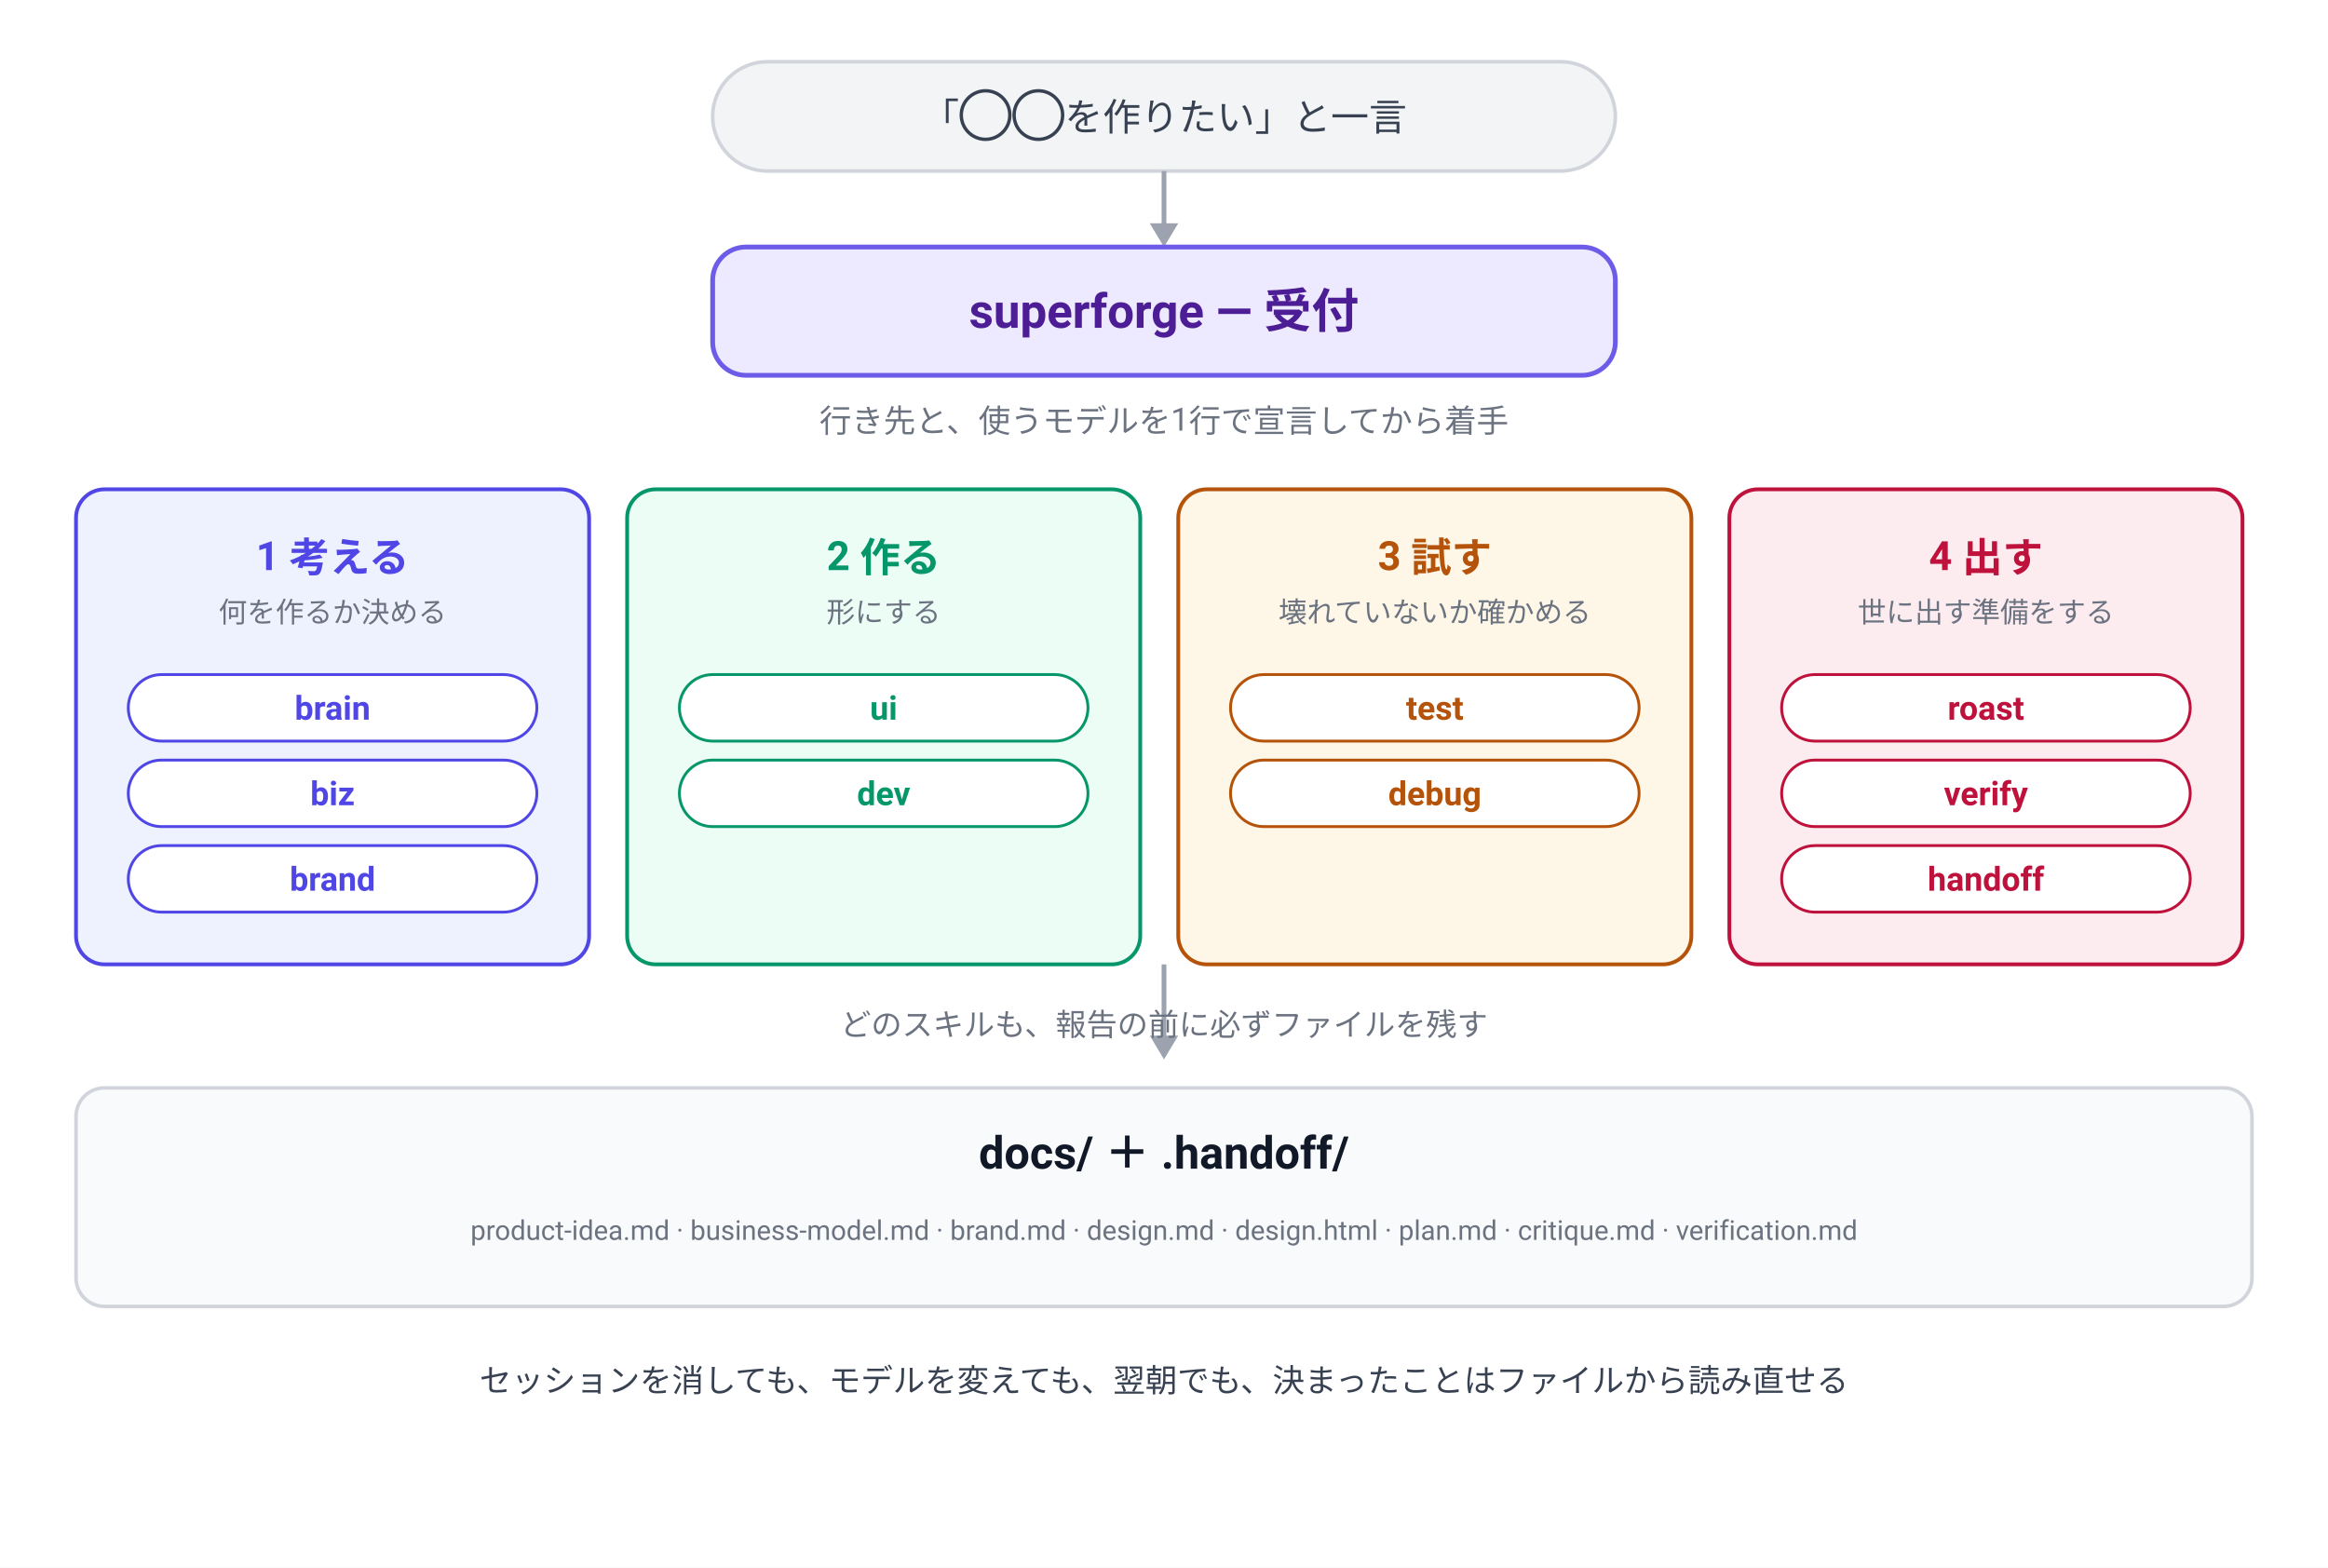
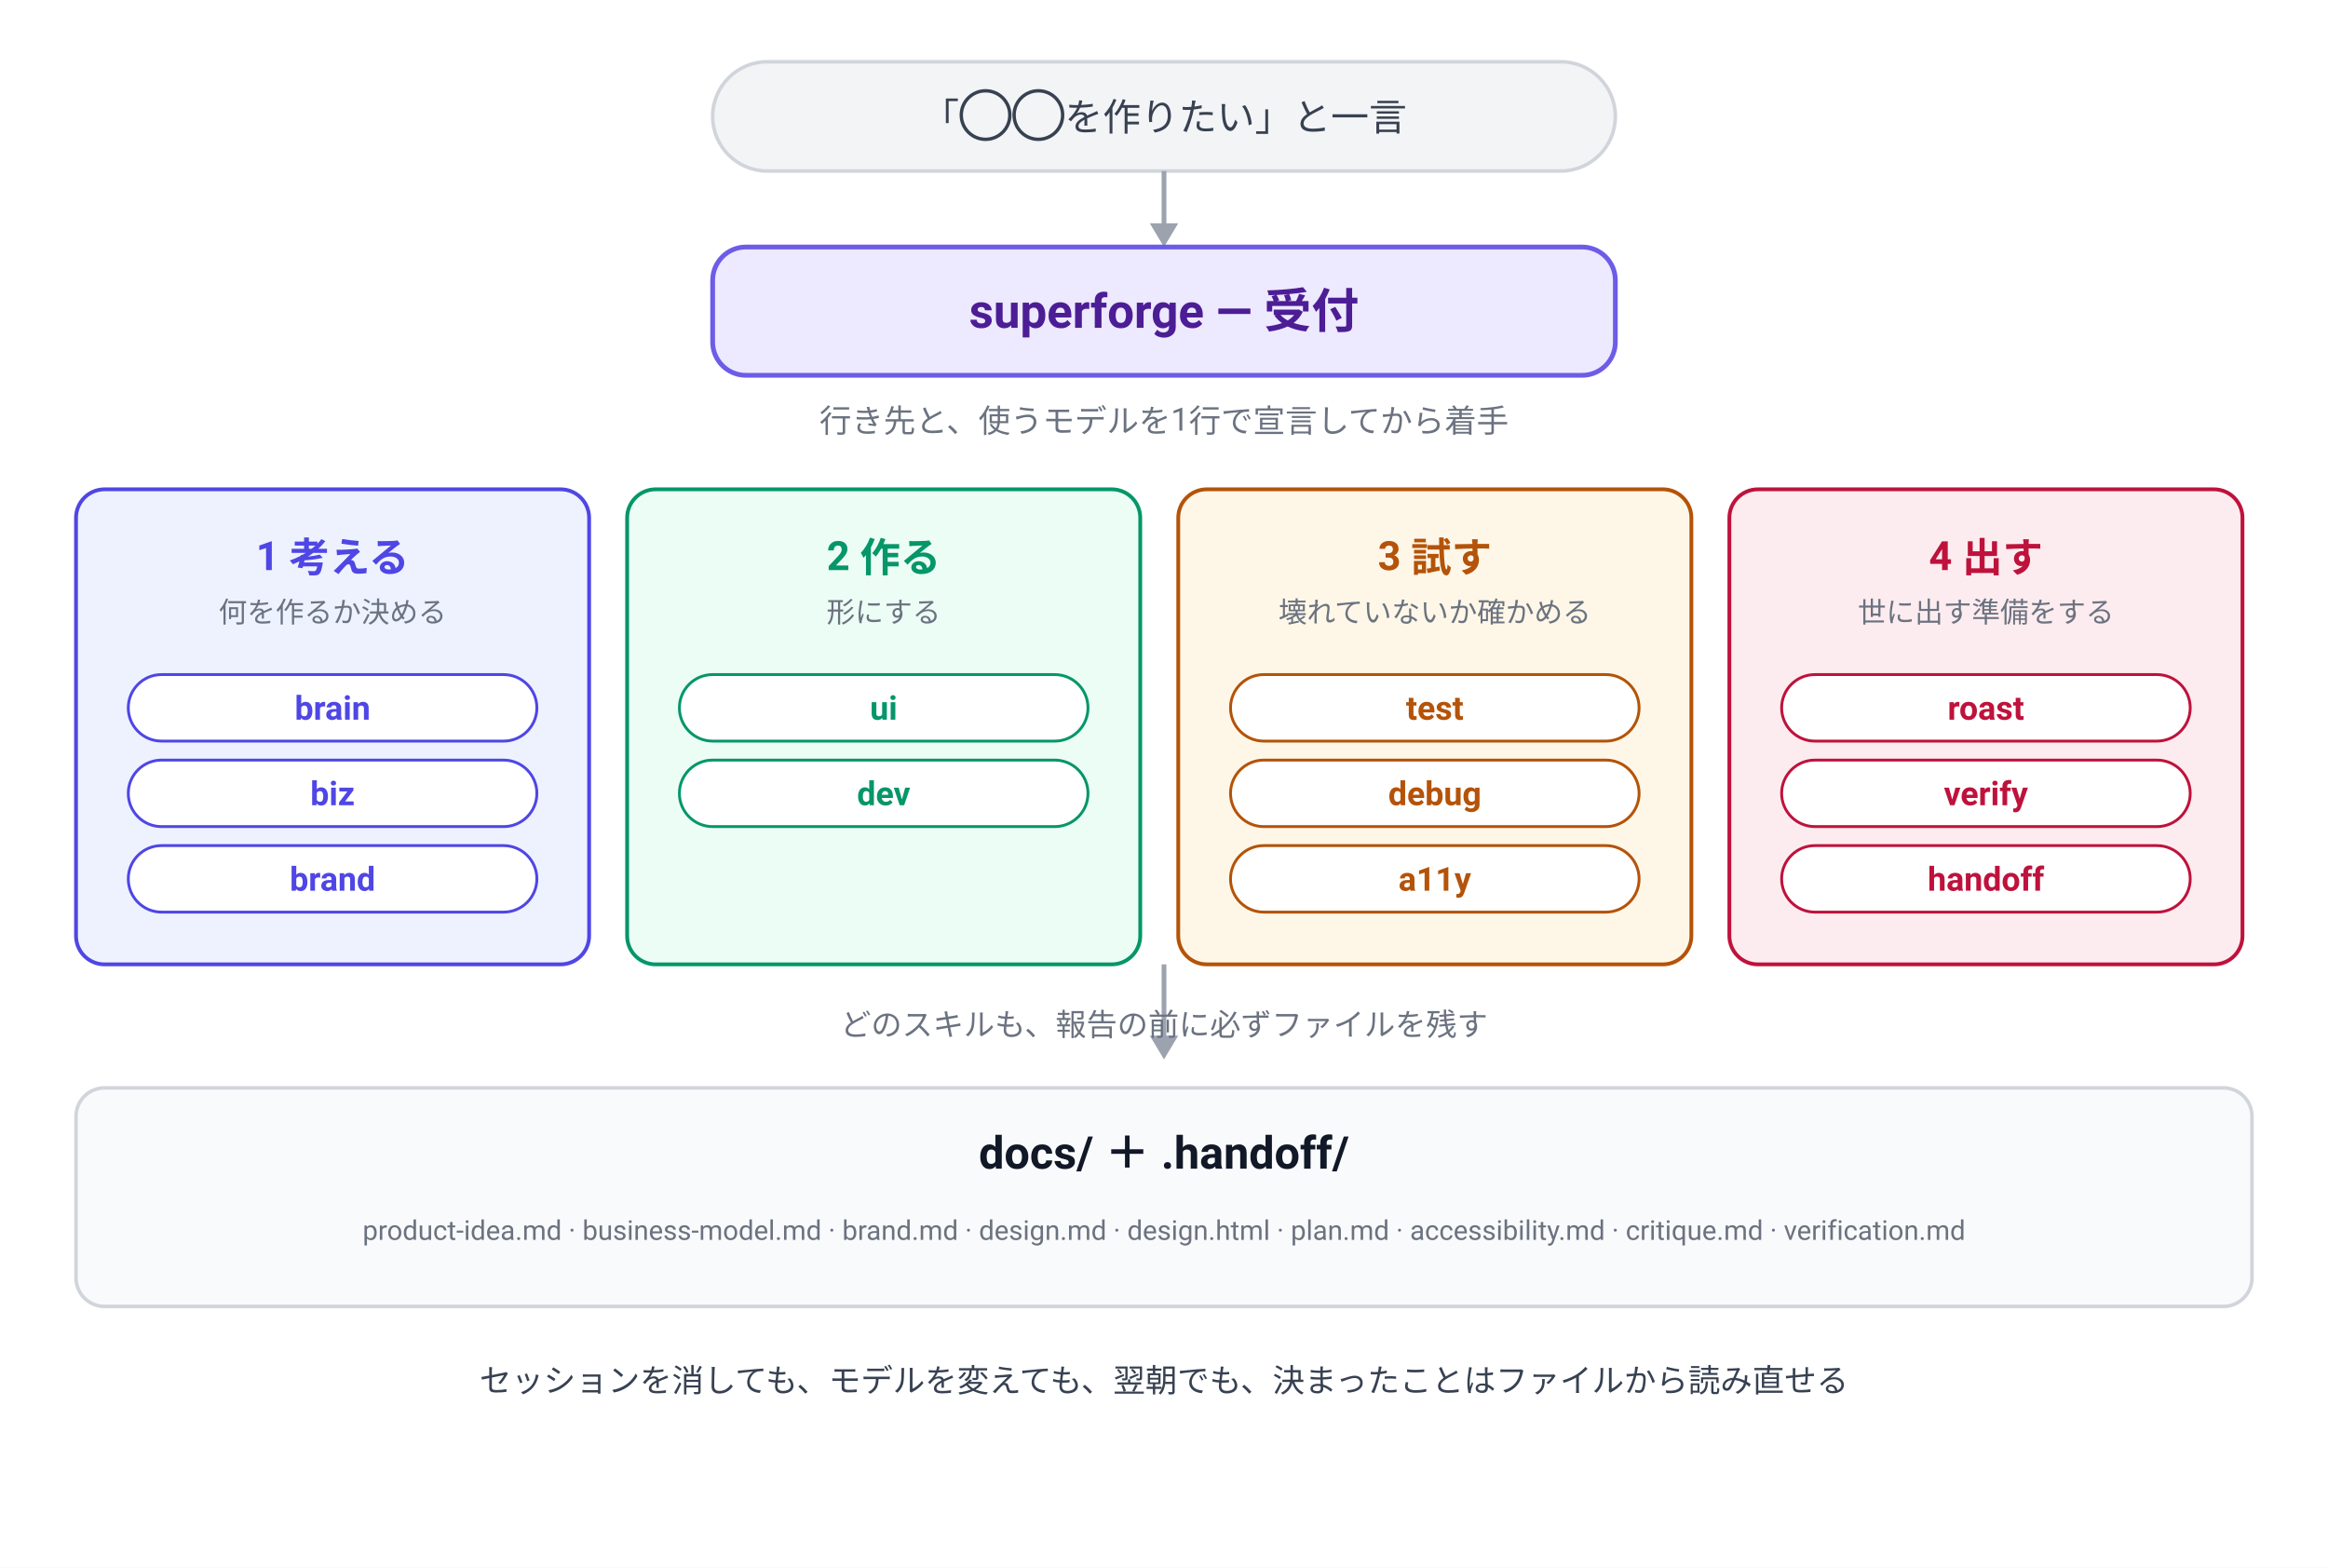
<svg xmlns="http://www.w3.org/2000/svg" viewBox="0 0 980 660" width="980" height="660" role="img">
  <rect x="0" y="0" width="980" height="660" rx="0" fill="#FFFFFF" stroke="none" stroke-width="1.5" />
  <rect x="300" y="26" width="380" height="46" rx="23" fill="#F3F4F6" stroke="#D1D5DB" stroke-width="1.5" />
  <text x="490.0" y="55" font-family="-apple-system,BlinkMacSystemFont,'Segoe UI','Hiragino Sans','Noto Sans JP','Noto Sans KR','Noto Sans SC','Malgun Gothic',Roboto,sans-serif" font-size="16" fill="#374151" font-weight="500" text-anchor="middle" opacity="1.0">「◯◯を作りたい」と一言</text>
  <line x1="490.0" y1="72" x2="490.0" y2="95" stroke="#9CA3AF" stroke-width="2" />
  <path d="M 484.0 94 L 490.0 104 L 496.0 94 Z" fill="#9CA3AF" />
  <rect x="300" y="104" width="380" height="54" rx="14" fill="#EDE9FE" stroke="#6C5CE7" stroke-width="2" />
  <text x="490.0" y="138" font-family="-apple-system,BlinkMacSystemFont,'Segoe UI','Hiragino Sans','Noto Sans JP','Noto Sans KR','Noto Sans SC','Malgun Gothic',Roboto,sans-serif" font-size="20" fill="#4C1D95" font-weight="700" text-anchor="middle" opacity="1.0">superforge — 受付</text>
  <text x="490.0" y="182" font-family="-apple-system,BlinkMacSystemFont,'Segoe UI','Hiragino Sans','Noto Sans JP','Noto Sans KR','Noto Sans SC','Malgun Gothic',Roboto,sans-serif" font-size="13.5" fill="#6B7280" font-weight="400" text-anchor="middle" opacity="1.0">行き先と、使うモデルを1行で宣言してから着手</text>
  <rect x="32" y="206" width="216" height="200" rx="12" fill="#EEF2FF" stroke="#4F46E5" stroke-width="1.6" />
  <text x="140.0" y="240" font-family="-apple-system,BlinkMacSystemFont,'Segoe UI','Hiragino Sans','Noto Sans JP','Noto Sans KR','Noto Sans SC','Malgun Gothic',Roboto,sans-serif" font-size="17" fill="#4F46E5" font-weight="700" text-anchor="middle" opacity="1.0">1  考える</text>
  <text x="140.0" y="262" font-family="-apple-system,BlinkMacSystemFont,'Segoe UI','Hiragino Sans','Noto Sans JP','Noto Sans KR','Noto Sans SC','Malgun Gothic',Roboto,sans-serif" font-size="12" fill="#6B7280" font-weight="400" text-anchor="middle" opacity="1.0">何を作るか決める</text>
  <rect x="54" y="284" width="172" height="28" rx="14" fill="#FFFFFF" stroke="#4F46E5" stroke-width="1.2" />
  <text x="140.0" y="303" font-family="-apple-system,BlinkMacSystemFont,'Segoe UI','Hiragino Sans','Noto Sans JP','Noto Sans KR','Noto Sans SC','Malgun Gothic',Roboto,sans-serif" font-size="14" fill="#4F46E5" font-weight="600" text-anchor="middle" opacity="1.0">brain</text>
  <rect x="54" y="320" width="172" height="28" rx="14" fill="#FFFFFF" stroke="#4F46E5" stroke-width="1.2" />
  <text x="140.0" y="339" font-family="-apple-system,BlinkMacSystemFont,'Segoe UI','Hiragino Sans','Noto Sans JP','Noto Sans KR','Noto Sans SC','Malgun Gothic',Roboto,sans-serif" font-size="14" fill="#4F46E5" font-weight="600" text-anchor="middle" opacity="1.0">biz</text>
  <rect x="54" y="356" width="172" height="28" rx="14" fill="#FFFFFF" stroke="#4F46E5" stroke-width="1.2" />
  <text x="140.0" y="375" font-family="-apple-system,BlinkMacSystemFont,'Segoe UI','Hiragino Sans','Noto Sans JP','Noto Sans KR','Noto Sans SC','Malgun Gothic',Roboto,sans-serif" font-size="14" fill="#4F46E5" font-weight="600" text-anchor="middle" opacity="1.0">brand</text>
  <rect x="264" y="206" width="216" height="200" rx="12" fill="#ECFDF5" stroke="#059669" stroke-width="1.6" />
  <text x="372.0" y="240" font-family="-apple-system,BlinkMacSystemFont,'Segoe UI','Hiragino Sans','Noto Sans JP','Noto Sans KR','Noto Sans SC','Malgun Gothic',Roboto,sans-serif" font-size="17" fill="#059669" font-weight="700" text-anchor="middle" opacity="1.0">2  作る</text>
  <text x="372.0" y="262" font-family="-apple-system,BlinkMacSystemFont,'Segoe UI','Hiragino Sans','Noto Sans JP','Noto Sans KR','Noto Sans SC','Malgun Gothic',Roboto,sans-serif" font-size="12" fill="#6B7280" font-weight="400" text-anchor="middle" opacity="1.0">形にする</text>
  <rect x="286" y="284" width="172" height="28" rx="14" fill="#FFFFFF" stroke="#059669" stroke-width="1.2" />
  <text x="372.0" y="303" font-family="-apple-system,BlinkMacSystemFont,'Segoe UI','Hiragino Sans','Noto Sans JP','Noto Sans KR','Noto Sans SC','Malgun Gothic',Roboto,sans-serif" font-size="14" fill="#059669" font-weight="600" text-anchor="middle" opacity="1.0">ui</text>
  <rect x="286" y="320" width="172" height="28" rx="14" fill="#FFFFFF" stroke="#059669" stroke-width="1.2" />
  <text x="372.0" y="339" font-family="-apple-system,BlinkMacSystemFont,'Segoe UI','Hiragino Sans','Noto Sans JP','Noto Sans KR','Noto Sans SC','Malgun Gothic',Roboto,sans-serif" font-size="14" fill="#059669" font-weight="600" text-anchor="middle" opacity="1.0">dev</text>
  <rect x="496" y="206" width="216" height="200" rx="12" fill="#FEF7E7" stroke="#B45309" stroke-width="1.6" />
  <text x="604.0" y="240" font-family="-apple-system,BlinkMacSystemFont,'Segoe UI','Hiragino Sans','Noto Sans JP','Noto Sans KR','Noto Sans SC','Malgun Gothic',Roboto,sans-serif" font-size="17" fill="#B45309" font-weight="700" text-anchor="middle" opacity="1.0">3  試す</text>
  <text x="604.0" y="262" font-family="-apple-system,BlinkMacSystemFont,'Segoe UI','Hiragino Sans','Noto Sans JP','Noto Sans KR','Noto Sans SC','Malgun Gothic',Roboto,sans-serif" font-size="12" fill="#6B7280" font-weight="400" text-anchor="middle" opacity="1.0">壊れていないか確かめる</text>
  <rect x="518" y="284" width="172" height="28" rx="14" fill="#FFFFFF" stroke="#B45309" stroke-width="1.2" />
  <text x="604.0" y="303" font-family="-apple-system,BlinkMacSystemFont,'Segoe UI','Hiragino Sans','Noto Sans JP','Noto Sans KR','Noto Sans SC','Malgun Gothic',Roboto,sans-serif" font-size="14" fill="#B45309" font-weight="600" text-anchor="middle" opacity="1.0">test</text>
  <rect x="518" y="320" width="172" height="28" rx="14" fill="#FFFFFF" stroke="#B45309" stroke-width="1.2" />
  <text x="604.0" y="339" font-family="-apple-system,BlinkMacSystemFont,'Segoe UI','Hiragino Sans','Noto Sans JP','Noto Sans KR','Noto Sans SC','Malgun Gothic',Roboto,sans-serif" font-size="14" fill="#B45309" font-weight="600" text-anchor="middle" opacity="1.0">debug</text>
+   <rect x="518" y="356" width="172" height="28" rx="14" fill="#FFFFFF" stroke="#B45309" stroke-width="1.2" />
+   <text x="604.0" y="375" font-family="-apple-system,BlinkMacSystemFont,'Segoe UI','Hiragino Sans','Noto Sans JP','Noto Sans KR','Noto Sans SC','Malgun Gothic',Roboto,sans-serif" font-size="14" fill="#B45309" font-weight="600" text-anchor="middle" opacity="1.0">a11y</text>
  <rect x="728" y="206" width="216" height="200" rx="12" fill="#FDECEF" stroke="#BE123C" stroke-width="1.6" />
  <text x="836.0" y="240" font-family="-apple-system,BlinkMacSystemFont,'Segoe UI','Hiragino Sans','Noto Sans JP','Noto Sans KR','Noto Sans SC','Malgun Gothic',Roboto,sans-serif" font-size="17" fill="#BE123C" font-weight="700" text-anchor="middle" opacity="1.0">4  出す</text>
  <text x="836.0" y="262" font-family="-apple-system,BlinkMacSystemFont,'Segoe UI','Hiragino Sans','Noto Sans JP','Noto Sans KR','Noto Sans SC','Malgun Gothic',Roboto,sans-serif" font-size="12" fill="#6B7280" font-weight="400" text-anchor="middle" opacity="1.0">世に出す準備をする</text>
  <rect x="750" y="284" width="172" height="28" rx="14" fill="#FFFFFF" stroke="#BE123C" stroke-width="1.2" />
  <text x="836.0" y="303" font-family="-apple-system,BlinkMacSystemFont,'Segoe UI','Hiragino Sans','Noto Sans JP','Noto Sans KR','Noto Sans SC','Malgun Gothic',Roboto,sans-serif" font-size="14" fill="#BE123C" font-weight="600" text-anchor="middle" opacity="1.0">roast</text>
  <rect x="750" y="320" width="172" height="28" rx="14" fill="#FFFFFF" stroke="#BE123C" stroke-width="1.2" />
  <text x="836.0" y="339" font-family="-apple-system,BlinkMacSystemFont,'Segoe UI','Hiragino Sans','Noto Sans JP','Noto Sans KR','Noto Sans SC','Malgun Gothic',Roboto,sans-serif" font-size="14" fill="#BE123C" font-weight="600" text-anchor="middle" opacity="1.0">verify</text>
  <rect x="750" y="356" width="172" height="28" rx="14" fill="#FFFFFF" stroke="#BE123C" stroke-width="1.2" />
  <text x="836.0" y="375" font-family="-apple-system,BlinkMacSystemFont,'Segoe UI','Hiragino Sans','Noto Sans JP','Noto Sans KR','Noto Sans SC','Malgun Gothic',Roboto,sans-serif" font-size="14" fill="#BE123C" font-weight="600" text-anchor="middle" opacity="1.0">handoff</text>
  <line x1="490.0" y1="406" x2="490.0" y2="437" stroke="#9CA3AF" stroke-width="2" />
  <path d="M 484.0 436 L 490.0 446 L 496.0 436 Z" fill="#9CA3AF" />
  <text x="490.0" y="436" font-family="-apple-system,BlinkMacSystemFont,'Segoe UI','Hiragino Sans','Noto Sans JP','Noto Sans KR','Noto Sans SC','Malgun Gothic',Roboto,sans-serif" font-size="13" fill="#6B7280" font-weight="400" text-anchor="middle" opacity="1.0">どのスキルも、報告の前に必ずファイルを残す</text>
  <rect x="32" y="458" width="916" height="92" rx="12" fill="#F9FAFB" stroke="#D1D5DB" stroke-width="1.5" />
  <text x="490.0" y="492" font-family="-apple-system,BlinkMacSystemFont,'Segoe UI','Hiragino Sans','Noto Sans JP','Noto Sans KR','Noto Sans SC','Malgun Gothic',Roboto,sans-serif" font-size="19" fill="#111827" font-weight="700" text-anchor="middle" opacity="1.0">docs/  ＋  .handoff/</text>
-   <text x="490.0" y="522" font-family="-apple-system,BlinkMacSystemFont,'Segoe UI','Hiragino Sans','Noto Sans JP','Noto Sans KR','Noto Sans SC','Malgun Gothic',Roboto,sans-serif" font-size="11.5" fill="#6B7280" font-weight="400" text-anchor="middle" opacity="1.0">product-idea.md · business-model.md · brand.md · design.md · design.html · plan.md · critique.md · verification.md</text>
+   <text x="490.0" y="522" font-family="-apple-system,BlinkMacSystemFont,'Segoe UI','Hiragino Sans','Noto Sans JP','Noto Sans KR','Noto Sans SC','Malgun Gothic',Roboto,sans-serif" font-size="11.5" fill="#6B7280" font-weight="400" text-anchor="middle" opacity="1.0">product-idea.md · business-model.md · brand.md · design.md · design.html · plan.md · accessibility.md · critique.md · verification.md</text>
  <text x="490.0" y="586" font-family="-apple-system,BlinkMacSystemFont,'Segoe UI','Hiragino Sans','Noto Sans JP','Noto Sans KR','Noto Sans SC','Malgun Gothic',Roboto,sans-serif" font-size="13.5" fill="#374151" font-weight="500" text-anchor="middle" opacity="1.0">セッションを消しても、モデルを変えても、翌朝でも、決まったことはファイルから読み直せる</text>
</svg>
